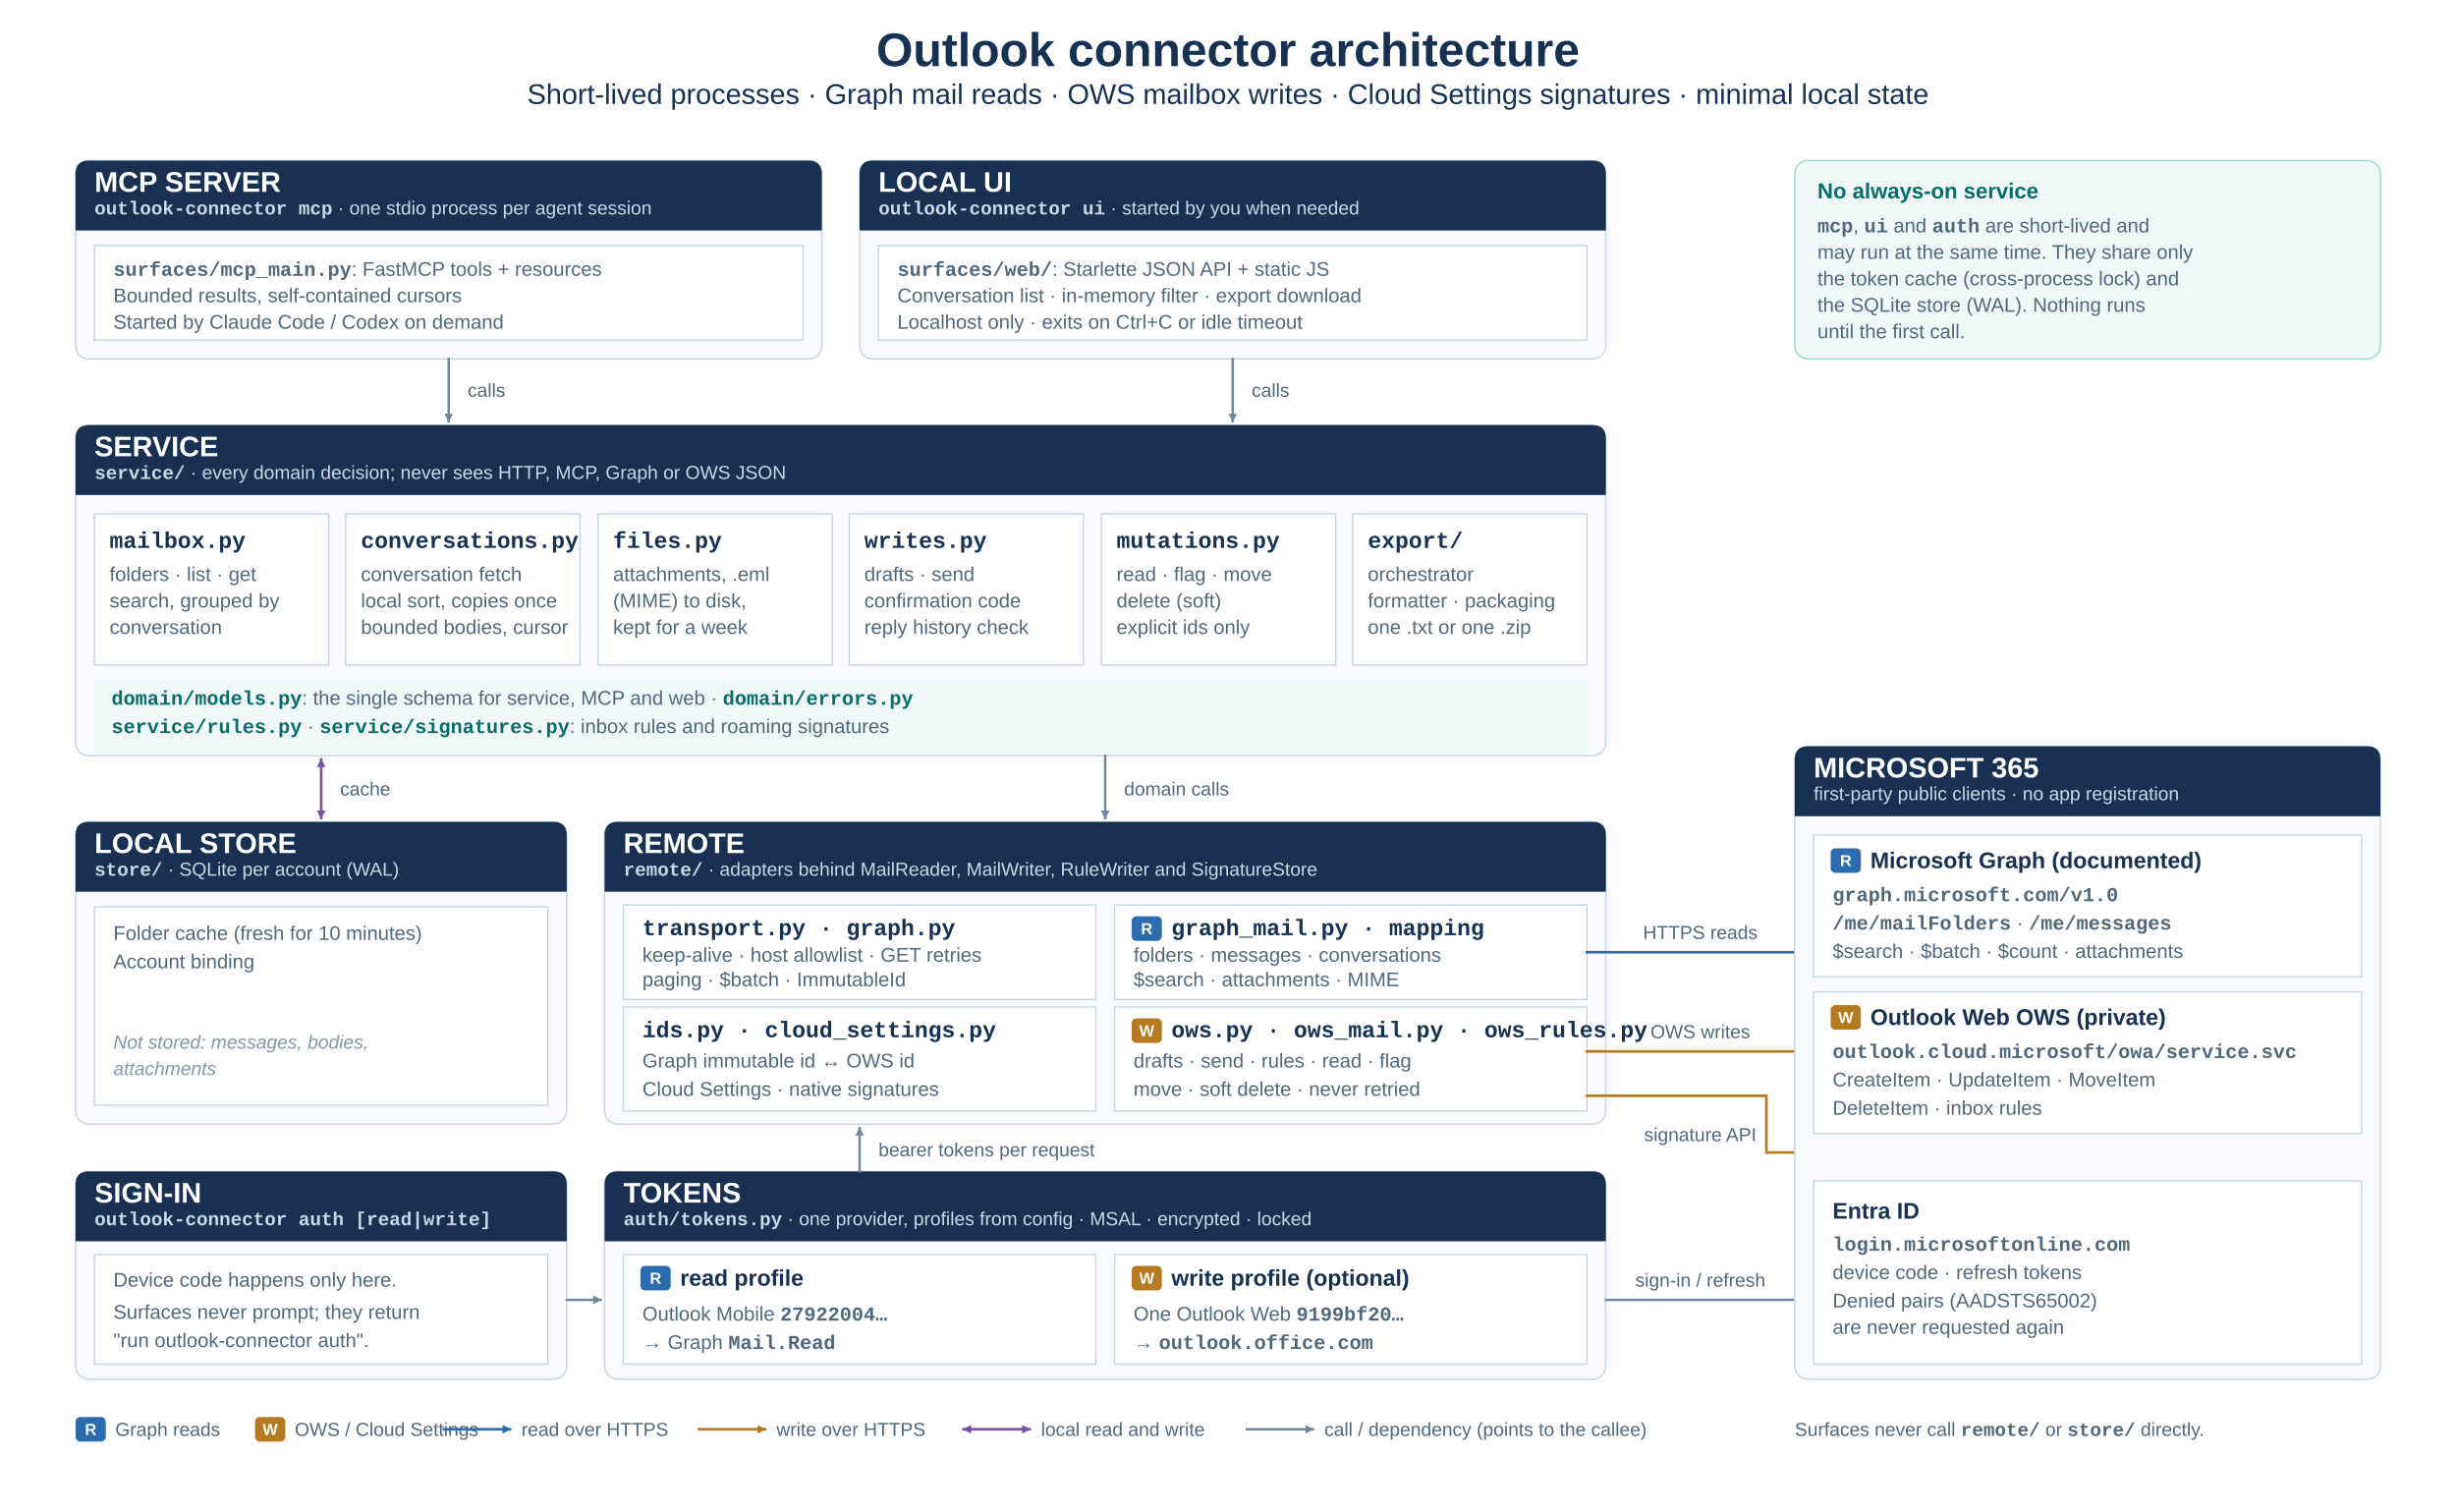
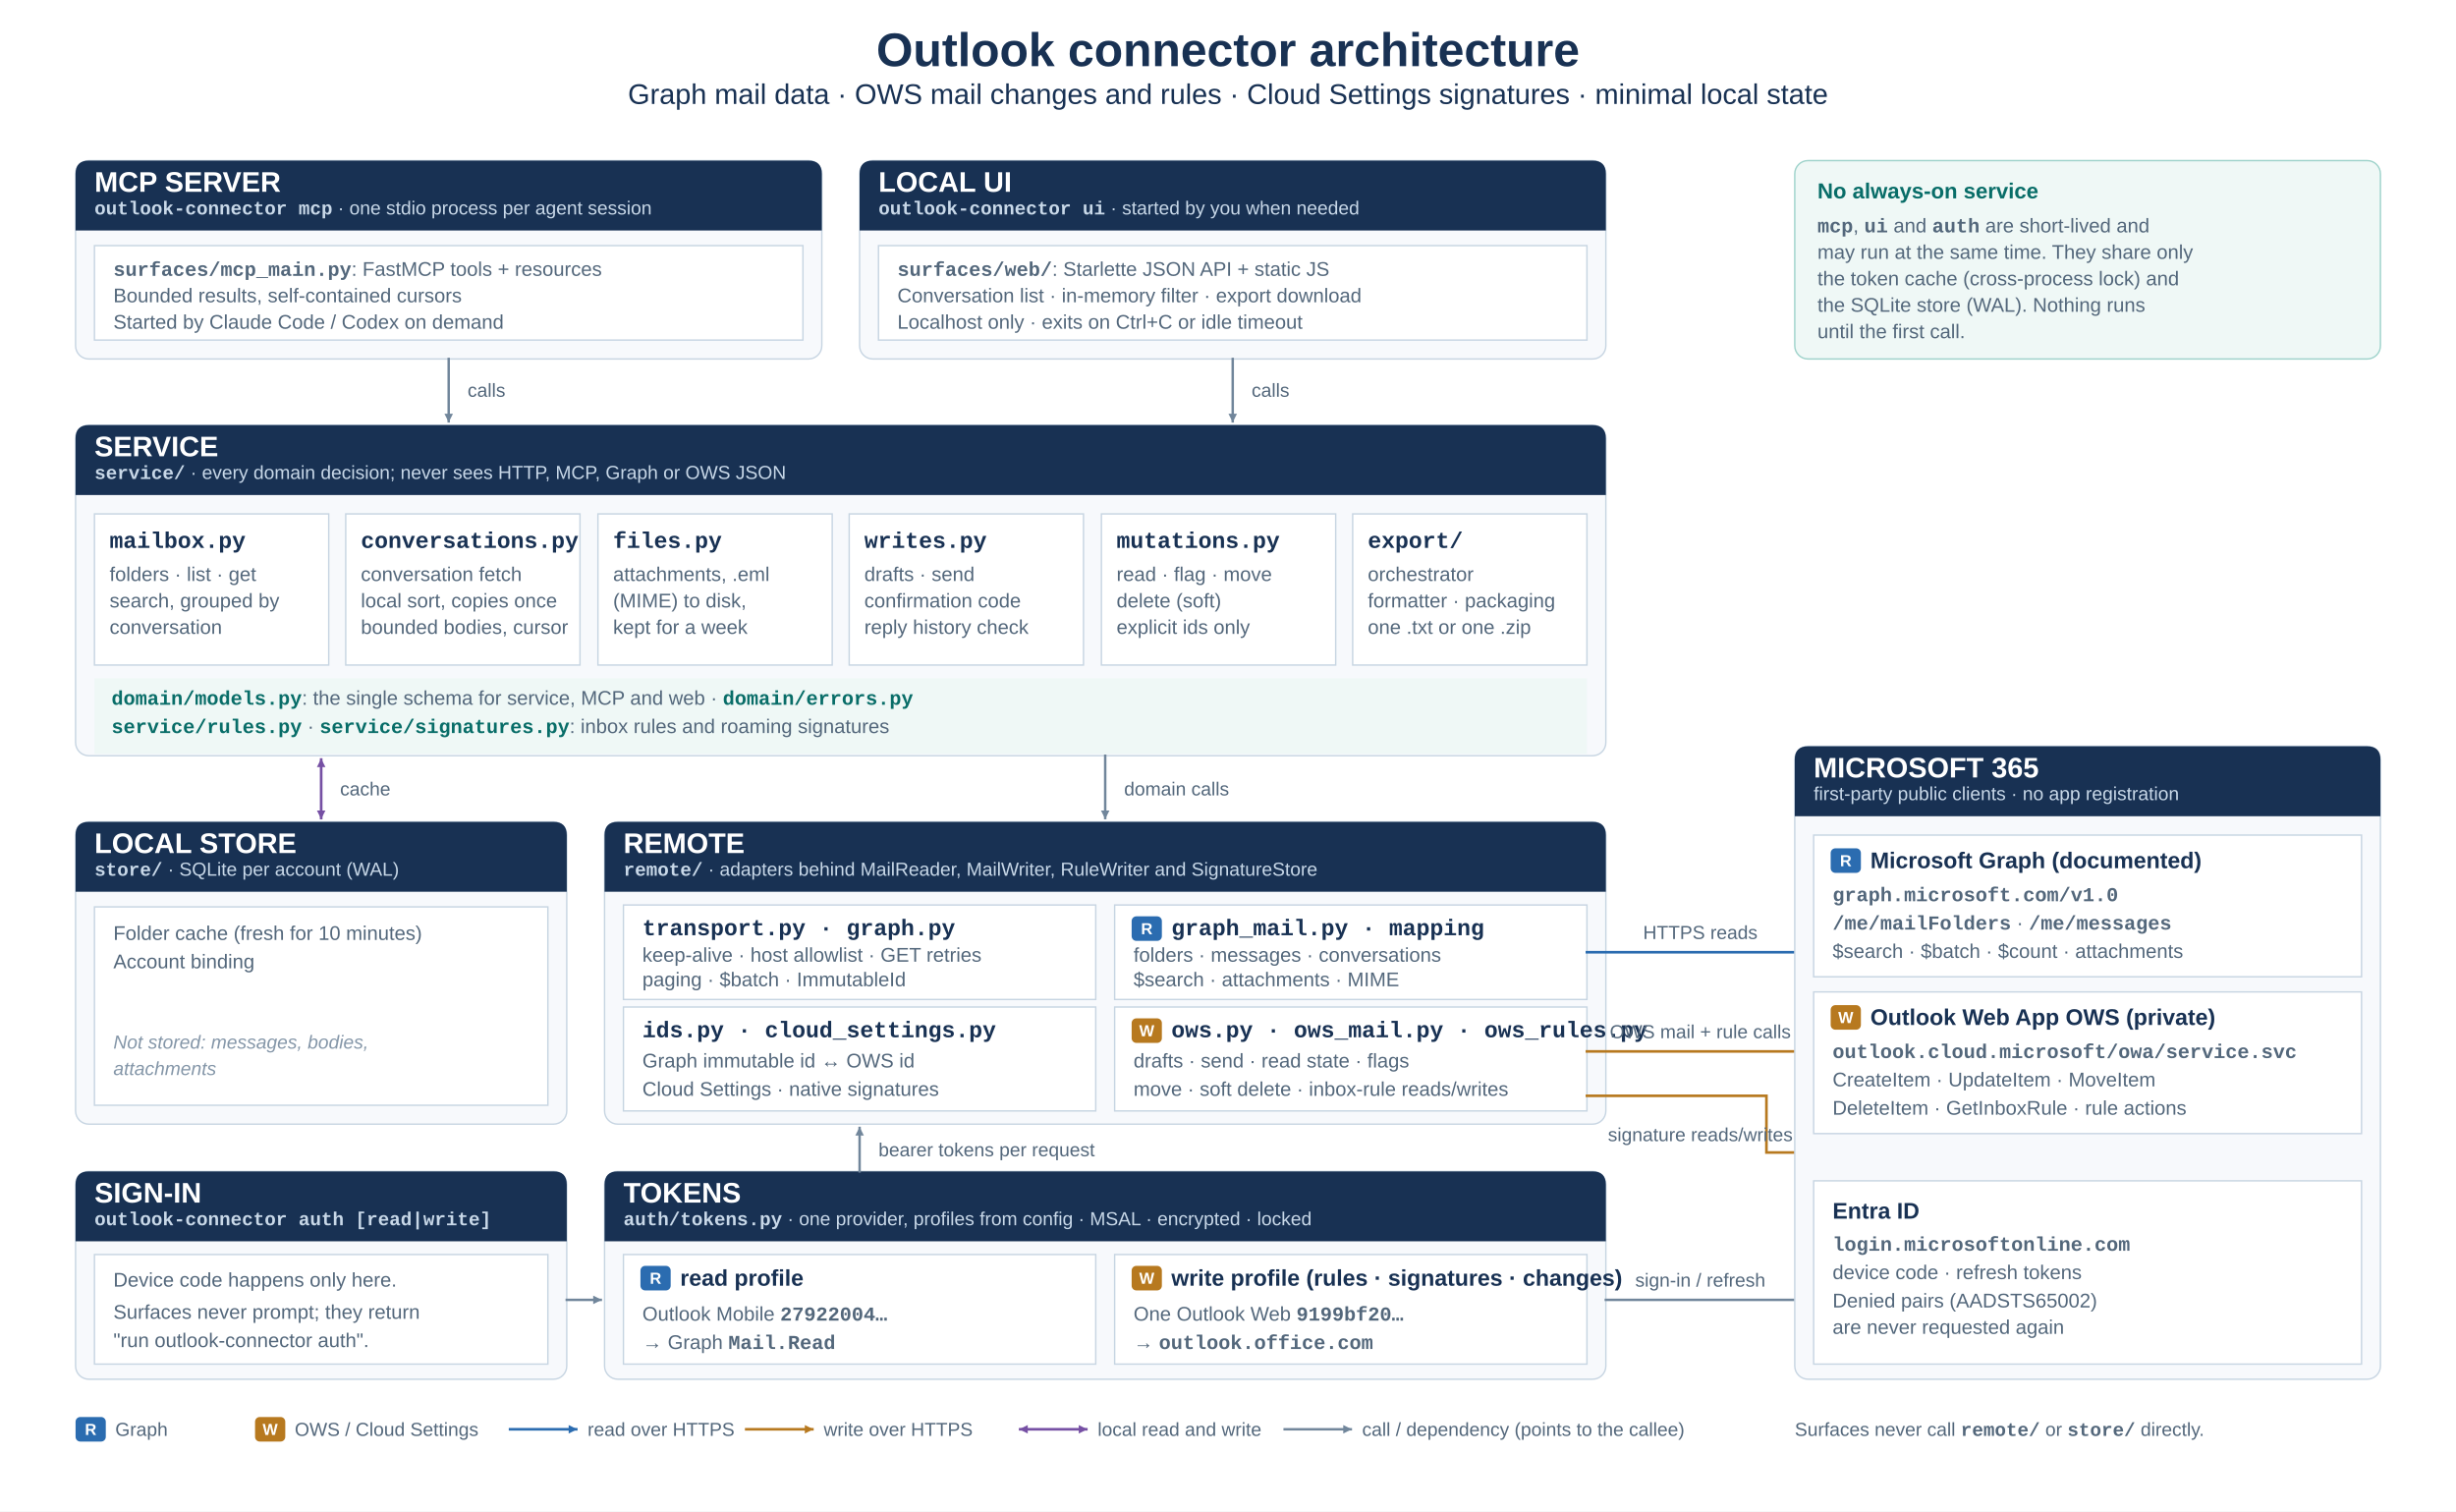
<svg xmlns="http://www.w3.org/2000/svg" width="2600" height="1600" viewBox="0 0 2600 1600" role="img" aria-labelledby="title description">
  <defs>
    <style>
      text { font-family: Arial, Helvetica, sans-serif; }
      .title { fill: #183153; font-size: 50px; font-weight: 700; }
      .subtitle { fill: #183153; font-size: 30px; }
      .card-title { fill: #fff; font-size: 30px; font-weight: 700; }
      .card-subtitle { fill: #c8d8e8; font-size: 20px; }
      .section-title { fill: #183153; font-size: 24px; font-weight: 700; }
      .detail { fill: #53677b; font-size: 21px; }
      .muted { fill: #8496a8; font-size: 20px; font-style: italic; }
      .code { font-family: "Courier New", Consolas, monospace; font-weight: 700; }
      .badge { fill: #fff; font-size: 17px; font-weight: 700; }
      .note-title { fill: #086d68; font-size: 23px; font-weight: 700; }
      .flow-label { fill: #53677b; font-size: 20px; }
      .call-flow { fill: none; stroke: #71869b; stroke-width: 2.6; stroke-linecap: square; stroke-linejoin: miter; marker-end: url(#arrow); }
      .read-flow { fill: none; stroke: #2b6cb0; stroke-width: 2.8; stroke-linecap: square; marker-end: url(#blue-arrow); }
      .write-flow { fill: none; stroke: #b7791f; stroke-width: 2.8; stroke-linecap: square; marker-end: url(#amber-arrow); }
      .local-flow { fill: none; stroke: #7650a4; stroke-width: 2.8; stroke-linecap: square; marker-start: url(#purple-arrow); marker-end: url(#purple-arrow); }
    </style>
    <marker id="arrow" markerWidth="9" markerHeight="9" refX="8" refY="4.5" orient="auto" markerUnits="userSpaceOnUse">
      <path d="M0 0 L9 4.5 L0 9 Z" fill="#71869b" />
    </marker>
    <marker id="blue-arrow" markerWidth="9" markerHeight="9" refX="8" refY="4.5" orient="auto" markerUnits="userSpaceOnUse">
      <path d="M0 0 L9 4.5 L0 9 Z" fill="#2b6cb0" />
    </marker>
    <marker id="amber-arrow" markerWidth="9" markerHeight="9" refX="8" refY="4.5" orient="auto" markerUnits="userSpaceOnUse">
      <path d="M0 0 L9 4.5 L0 9 Z" fill="#b7791f" />
    </marker>
    <marker id="purple-arrow" markerWidth="9" markerHeight="9" refX="8" refY="4.5" orient="auto-start-reverse" markerUnits="userSpaceOnUse">
      <path d="M0 0 L9 4.5 L0 9 Z" fill="#7650a4" />
    </marker>
  </defs>
  <rect width="2600" height="1600" fill="#fff" />
  <text class="title" x="1300" y="70" text-anchor="middle">Outlook connector architecture</text>
-   <text class="subtitle" x="1300" y="110" text-anchor="middle">Short-lived processes · Graph mail reads · OWS mailbox writes · Cloud Settings signatures · minimal local state</text>
+   <text class="subtitle" x="1300" y="110" text-anchor="middle">Graph mail data · OWS mail changes and rules · Cloud Settings signatures · minimal local state</text>
  <rect x="80" y="170" width="790" height="210" rx="14" fill="#f7f9fc" stroke="#c7d5e2" stroke-width="1.5" />
  <path d="M80 244 V184 Q80 170 94 170 H856 Q870 170 870 184 V244 Z" fill="#183153" />
  <text class="card-title" x="100" y="203">MCP SERVER</text>
  <text class="card-subtitle" x="100" y="227">
    <tspan class="code">outlook-connector mcp</tspan> · one stdio process per agent session</text>
  <rect x="100" y="260" width="750" height="100" fill="#fff" stroke="#c7d5e2" stroke-width="1.5" />
  <text class="detail" x="120" y="292">
    <tspan class="code">surfaces/mcp_main.py</tspan>: FastMCP tools + resources</text>
  <text class="detail" x="120" y="320">Bounded results, self-contained cursors</text>
  <text class="detail" x="120" y="348">Started by Claude Code / Codex on demand</text>
  <rect x="910" y="170" width="790" height="210" rx="14" fill="#f7f9fc" stroke="#c7d5e2" stroke-width="1.5" />
  <path d="M910 244 V184 Q910 170 924 170 H1686 Q1700 170 1700 184 V244 Z" fill="#183153" />
  <text class="card-title" x="930" y="203">LOCAL UI</text>
  <text class="card-subtitle" x="930" y="227">
    <tspan class="code">outlook-connector ui</tspan> · started by you when needed</text>
  <rect x="930" y="260" width="750" height="100" fill="#fff" stroke="#c7d5e2" stroke-width="1.5" />
  <text class="detail" x="950" y="292">
    <tspan class="code">surfaces/web/</tspan>: Starlette JSON API + static JS</text>
  <text class="detail" x="950" y="320">Conversation list · in-memory filter · export download</text>
  <text class="detail" x="950" y="348">Localhost only · exits on Ctrl+C or idle timeout</text>
  <rect x="1900" y="170" width="620" height="210" rx="14" fill="#eff8f6" stroke="#9fd3cb" stroke-width="1.5" />
  <text class="note-title" x="1924" y="210">No always-on service</text>
  <text class="detail" x="1924" y="246">
    <tspan class="code">mcp</tspan>, <tspan class="code">ui</tspan> and <tspan class="code">auth</tspan> are short-lived and</text>
  <text class="detail" x="1924" y="274">may run at the same time. They share only</text>
  <text class="detail" x="1924" y="302">the token cache (cross-process lock) and</text>
  <text class="detail" x="1924" y="330">the SQLite store (WAL). Nothing runs</text>
  <text class="detail" x="1924" y="358">until the first call.</text>
  <path class="call-flow" d="M475 380 V446" />
  <path class="call-flow" d="M1305 380 V446" />
  <text class="flow-label" x="495" y="420">calls</text>
  <text class="flow-label" x="1325" y="420">calls</text>
  <rect x="80" y="450" width="1620" height="350" rx="14" fill="#f7f9fc" stroke="#c7d5e2" stroke-width="1.5" />
  <path d="M80 524 V464 Q80 450 94 450 H1686 Q1700 450 1700 464 V524 Z" fill="#183153" />
  <text class="card-title" x="100" y="483">SERVICE</text>
  <text class="card-subtitle" x="100" y="507">
    <tspan class="code">service/</tspan> · every domain decision; never sees HTTP, MCP, Graph or OWS JSON</text>
  <rect x="100" y="544" width="248" height="160" fill="#fff" stroke="#c7d5e2" stroke-width="1.5" />
  <text class="section-title code" x="116" y="580">mailbox.py</text>
  <text class="detail" x="116" y="615">folders · list · get</text>
  <text class="detail" x="116" y="643">search, grouped by</text>
  <text class="detail" x="116" y="671">conversation</text>
  <rect x="366" y="544" width="248" height="160" fill="#fff" stroke="#c7d5e2" stroke-width="1.5" />
  <text class="section-title code" x="382" y="580">conversations.py</text>
  <text class="detail" x="382" y="615">conversation fetch</text>
  <text class="detail" x="382" y="643">local sort, copies once</text>
  <text class="detail" x="382" y="671">bounded bodies, cursor</text>
  <rect x="633" y="544" width="248" height="160" fill="#fff" stroke="#c7d5e2" stroke-width="1.5" />
  <text class="section-title code" x="649" y="580">files.py</text>
  <text class="detail" x="649" y="615">attachments, .eml</text>
  <text class="detail" x="649" y="643">(MIME) to disk,</text>
  <text class="detail" x="649" y="671">kept for a week</text>
  <rect x="899" y="544" width="248" height="160" fill="#fff" stroke="#c7d5e2" stroke-width="1.5" />
  <text class="section-title code" x="915" y="580">writes.py</text>
  <text class="detail" x="915" y="615">drafts · send</text>
  <text class="detail" x="915" y="643">confirmation code</text>
  <text class="detail" x="915" y="671">reply history check</text>
  <rect x="1166" y="544" width="248" height="160" fill="#fff" stroke="#c7d5e2" stroke-width="1.5" />
  <text class="section-title code" x="1182" y="580">mutations.py</text>
  <text class="detail" x="1182" y="615">read · flag · move</text>
  <text class="detail" x="1182" y="643">delete (soft)</text>
  <text class="detail" x="1182" y="671">explicit ids only</text>
  <rect x="1432" y="544" width="248" height="160" fill="#fff" stroke="#c7d5e2" stroke-width="1.5" />
  <text class="section-title code" x="1448" y="580">export/</text>
  <text class="detail" x="1448" y="615">orchestrator</text>
  <text class="detail" x="1448" y="643">formatter · packaging</text>
  <text class="detail" x="1448" y="671">one .txt or one .zip</text>
  <rect x="100" y="718" width="1580" height="80" fill="#eff8f6" />
  <text class="detail" x="118" y="746">
    <tspan class="code" fill="#086d68">domain/models.py</tspan>: the single schema for service, MCP and web  ·  <tspan class="code" fill="#086d68">domain/errors.py</tspan>
  </text>
  <text class="detail" x="118" y="776">
    <tspan class="code" fill="#086d68">service/rules.py</tspan> · <tspan class="code" fill="#086d68">service/signatures.py</tspan>: inbox rules and roaming signatures</text>
  <path class="local-flow" d="M340 804 V866" />
  <text class="flow-label" x="360" y="842">cache</text>
  <path class="call-flow" d="M1170 800 V866" />
  <text class="flow-label" x="1190" y="842">domain calls</text>
  <rect x="80" y="870" width="520" height="320" rx="14" fill="#f7f9fc" stroke="#c7d5e2" stroke-width="1.5" />
  <path d="M80 944 V884 Q80 870 94 870 H586 Q600 870 600 884 V944 Z" fill="#183153" />
  <text class="card-title" x="100" y="903">LOCAL STORE</text>
  <text class="card-subtitle" x="100" y="927">
    <tspan class="code">store/</tspan> · SQLite per account (WAL)</text>
  <rect x="100" y="960" width="480" height="210" fill="#fff" stroke="#c7d5e2" stroke-width="1.5" />
  <text class="detail" x="120" y="995">Folder cache (fresh for 10 minutes)</text>
  <text class="detail" x="120" y="1025">Account binding</text>
  <text class="muted" x="120" y="1110">Not stored: messages, bodies,</text>
  <text class="muted" x="120" y="1138">attachments</text>
  <rect x="640" y="870" width="1060" height="320" rx="14" fill="#f7f9fc" stroke="#c7d5e2" stroke-width="1.5" />
  <path d="M640 944 V884 Q640 870 654 870 H1686 Q1700 870 1700 884 V944 Z" fill="#183153" />
  <text class="card-title" x="660" y="903">REMOTE</text>
  <text class="card-subtitle" x="660" y="927">
    <tspan class="code">remote/</tspan> · adapters behind MailReader, MailWriter, RuleWriter and SignatureStore</text>
  <rect x="660" y="958" width="500" height="100" fill="#fff" stroke="#c7d5e2" stroke-width="1.5" />
  <text class="section-title code" x="680" y="990">transport.py · graph.py</text>
  <text class="detail" x="680" y="1018">keep-alive · host allowlist · GET retries</text>
  <text class="detail" x="680" y="1044">paging · $batch · ImmutableId</text>
  <rect x="1180" y="958" width="500" height="100" fill="#fff" stroke="#c7d5e2" stroke-width="1.5" />
  <rect x="1198" y="970" width="32" height="26" rx="5" fill="#2b6cb0" />
  <text class="badge" x="1214" y="989" text-anchor="middle">R</text>
  <text class="section-title code" x="1240" y="990">graph_mail.py · mapping</text>
  <text class="detail" x="1200" y="1018">folders · messages · conversations</text>
  <text class="detail" x="1200" y="1044">$search · attachments · MIME</text>
  <rect x="660" y="1066" width="500" height="110" fill="#fff" stroke="#c7d5e2" stroke-width="1.5" />
  <text class="section-title code" x="680" y="1098">ids.py · cloud_settings.py</text>
  <text class="detail" x="680" y="1130">Graph immutable id ↔ OWS id</text>
  <text class="detail" x="680" y="1160">Cloud Settings · native signatures</text>
  <rect x="1180" y="1066" width="500" height="110" fill="#fff" stroke="#c7d5e2" stroke-width="1.5" />
  <rect x="1198" y="1078" width="32" height="26" rx="5" fill="#b7791f" />
  <text class="badge" x="1214" y="1097" text-anchor="middle">W</text>
  <text class="section-title code" x="1240" y="1098">ows.py · ows_mail.py · ows_rules.py</text>
-   <text class="detail" x="1200" y="1130">drafts · send · rules · read · flag</text>
-   <text class="detail" x="1200" y="1160">move · soft delete · never retried</text>
+   <text class="detail" x="1200" y="1130">drafts · send · read state · flags</text>
+   <text class="detail" x="1200" y="1160">move · soft delete · inbox-rule reads/writes</text>
  <path class="read-flow" d="M1680 1008 H1916" />
  <text class="flow-label" x="1800" y="994" text-anchor="middle">HTTPS reads</text>
  <path class="write-flow" d="M1680 1113 H1916" />
-   <text class="flow-label" x="1800" y="1099" text-anchor="middle">OWS writes</text>
+   <text class="flow-label" x="1800" y="1099" text-anchor="middle">OWS mail + rule calls</text>
  <path class="write-flow" d="M1680 1160 H1870 V1220 H1916" />
-   <text class="flow-label" x="1800" y="1208" text-anchor="middle">signature API</text>
+   <text class="flow-label" x="1800" y="1208" text-anchor="middle">signature reads/writes</text>
  <text class="detail" x="1940" y="1228">Cloud Settings · native roaming signatures</text>
  <rect x="80" y="1240" width="520" height="220" rx="14" fill="#f7f9fc" stroke="#c7d5e2" stroke-width="1.5" />
  <path d="M80 1314 V1254 Q80 1240 94 1240 H586 Q600 1240 600 1254 V1314 Z" fill="#183153" />
  <text class="card-title" x="100" y="1273">SIGN-IN</text>
  <text class="card-subtitle" x="100" y="1297">
    <tspan class="code">outlook-connector auth [read|write]</tspan>
  </text>
  <rect x="100" y="1328" width="480" height="116" fill="#fff" stroke="#c7d5e2" stroke-width="1.5" />
  <text class="detail" x="120" y="1362">Device code happens only here.</text>
  <text class="detail" x="120" y="1396">Surfaces never prompt; they return</text>
  <text class="detail" x="120" y="1426">"run outlook-connector auth".</text>
  <path class="call-flow" d="M600 1376 H636" />
  <rect x="640" y="1240" width="1060" height="220" rx="14" fill="#f7f9fc" stroke="#c7d5e2" stroke-width="1.5" />
  <path d="M640 1314 V1254 Q640 1240 654 1240 H1686 Q1700 1240 1700 1254 V1314 Z" fill="#183153" />
  <text class="card-title" x="660" y="1273">TOKENS</text>
  <text class="card-subtitle" x="660" y="1297">
    <tspan class="code">auth/tokens.py</tspan> · one provider, profiles from config · MSAL · encrypted · locked</text>
  <rect x="660" y="1328" width="500" height="116" fill="#fff" stroke="#c7d5e2" stroke-width="1.5" />
  <rect x="678" y="1340" width="32" height="26" rx="5" fill="#2b6cb0" />
  <text class="badge" x="694" y="1359" text-anchor="middle">R</text>
  <text class="section-title" x="720" y="1361">read profile</text>
  <text class="detail" x="680" y="1398">Outlook Mobile <tspan class="code">27922004…</tspan>
  </text>
  <text class="detail" x="680" y="1428">→ Graph <tspan class="code">Mail.Read</tspan>
  </text>
  <rect x="1180" y="1328" width="500" height="116" fill="#fff" stroke="#c7d5e2" stroke-width="1.5" />
  <rect x="1198" y="1340" width="32" height="26" rx="5" fill="#b7791f" />
  <text class="badge" x="1214" y="1359" text-anchor="middle">W</text>
-   <text class="section-title" x="1240" y="1361">write profile (optional)</text>
+   <text class="section-title" x="1240" y="1361" font-size="19">write profile (rules · signatures · changes)</text>
  <text class="detail" x="1200" y="1398">One Outlook Web <tspan class="code">9199bf20…</tspan>
  </text>
  <text class="detail" x="1200" y="1428">→ <tspan class="code">outlook.office.com</tspan>
  </text>
  <path class="call-flow" d="M910 1240 V1194" />
  <text class="flow-label" x="930" y="1224">bearer tokens per request</text>
  <path class="call-flow" d="M1700 1376 H1916" />
  <text class="flow-label" x="1800" y="1362" text-anchor="middle">sign-in / refresh</text>
  <rect x="1900" y="790" width="620" height="670" rx="14" fill="#f7f9fc" stroke="#c7d5e2" stroke-width="1.5" />
  <path d="M1900 864 V804 Q1900 790 1914 790 H2506 Q2520 790 2520 804 V864 Z" fill="#183153" />
  <text class="card-title" x="1920" y="823">MICROSOFT 365</text>
  <text class="card-subtitle" x="1920" y="847">first-party public clients · no app registration</text>
  <rect x="1920" y="884" width="580" height="150" fill="#fff" stroke="#c7d5e2" stroke-width="1.5" />
  <rect x="1938" y="898" width="32" height="26" rx="5" fill="#2b6cb0" />
  <text class="badge" x="1954" y="917" text-anchor="middle">R</text>
  <text class="section-title" x="1980" y="919">Microsoft Graph (documented)</text>
  <text class="detail" x="1940" y="954">
    <tspan class="code">graph.microsoft.com/v1.0</tspan>
  </text>
  <text class="detail" x="1940" y="984">
    <tspan class="code">/me/mailFolders</tspan> · <tspan class="code">/me/messages</tspan>
  </text>
  <text class="detail" x="1940" y="1014">$search · $batch · $count · attachments</text>
  <rect x="1920" y="1050" width="580" height="150" fill="#fff" stroke="#c7d5e2" stroke-width="1.5" />
  <rect x="1938" y="1064" width="32" height="26" rx="5" fill="#b7791f" />
  <text class="badge" x="1954" y="1083" text-anchor="middle">W</text>
-   <text class="section-title" x="1980" y="1085">Outlook Web OWS (private)</text>
+   <text class="section-title" x="1980" y="1085">Outlook Web App OWS (private)</text>
  <text class="detail" x="1940" y="1120">
    <tspan class="code">outlook.cloud.microsoft/owa/service.svc</tspan>
  </text>
  <text class="detail" x="1940" y="1150">CreateItem · UpdateItem · MoveItem</text>
-   <text class="detail" x="1940" y="1180">DeleteItem · inbox rules</text>
+   <text class="detail" x="1940" y="1180">DeleteItem · GetInboxRule · rule actions</text>
  <rect x="1920" y="1250" width="580" height="194" fill="#fff" stroke="#c7d5e2" stroke-width="1.5" />
  <text class="section-title" x="1940" y="1290">Entra ID</text>
  <text class="detail" x="1940" y="1324">
    <tspan class="code">login.microsoftonline.com</tspan>
  </text>
  <text class="detail" x="1940" y="1354">device code · refresh tokens</text>
  <text class="detail" x="1940" y="1384">Denied pairs (AADSTS65002)</text>
  <text class="detail" x="1940" y="1412">are never requested again</text>
  <rect x="80" y="1500" width="32" height="26" rx="5" fill="#2b6cb0" />
  <text class="badge" x="96" y="1519" text-anchor="middle">R</text>
-   <text class="flow-label" x="122" y="1520">Graph reads</text>
+   <text class="flow-label" x="122" y="1520">Graph</text>
  <rect x="270" y="1500" width="32" height="26" rx="5" fill="#b7791f" />
  <text class="badge" x="286" y="1519" text-anchor="middle">W</text>
  <text class="flow-label" x="312" y="1520">OWS / Cloud Settings</text>
-   <path class="read-flow" d="M470 1513 H540" />
-   <text class="flow-label" x="552" y="1520">read over HTTPS</text>
-   <path class="write-flow" d="M740 1513 H810" />
-   <text class="flow-label" x="822" y="1520">write over HTTPS</text>
-   <path class="local-flow" d="M1020 1513 H1090" />
-   <text class="flow-label" x="1102" y="1520">local read and write</text>
-   <path class="call-flow" d="M1320 1513 H1390" />
-   <text class="flow-label" x="1402" y="1520">call / dependency (points to the callee)</text>
+   <path class="read-flow" d="M540 1513 H610" />
+   <text class="flow-label" x="622" y="1520">read over HTTPS</text>
+   <path class="write-flow" d="M790 1513 H860" />
+   <text class="flow-label" x="872" y="1520">write over HTTPS</text>
+   <path class="local-flow" d="M1080 1513 H1150" />
+   <text class="flow-label" x="1162" y="1520">local read and write</text>
+   <path class="call-flow" d="M1360 1513 H1430" />
+   <text class="flow-label" x="1442" y="1520">call / dependency (points to the callee)</text>
  <text class="flow-label" x="1900" y="1520">Surfaces never call <tspan class="code">remote/</tspan> or <tspan class="code">store/</tspan> directly.</text>
</svg>
